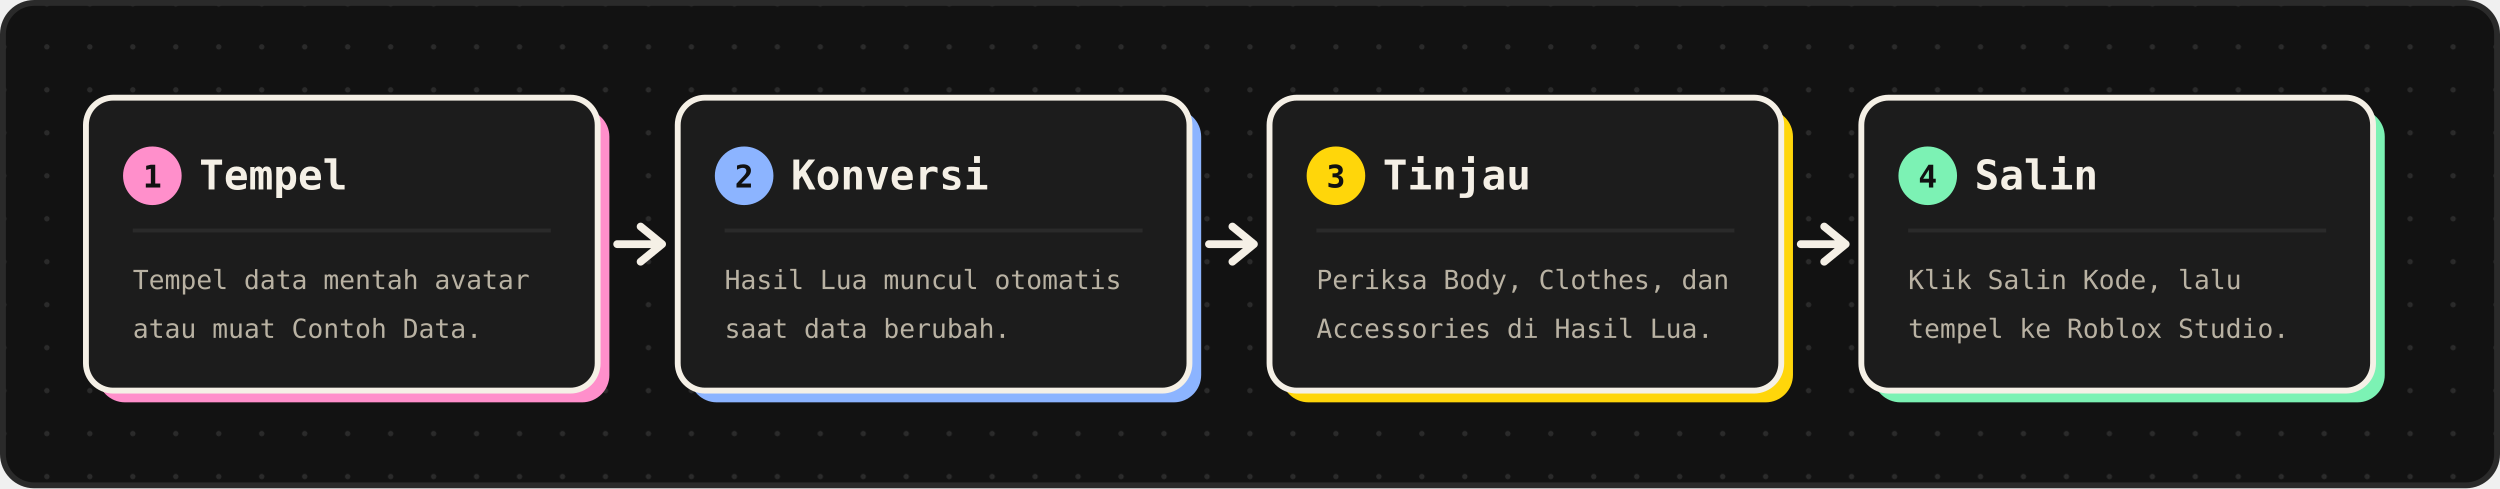
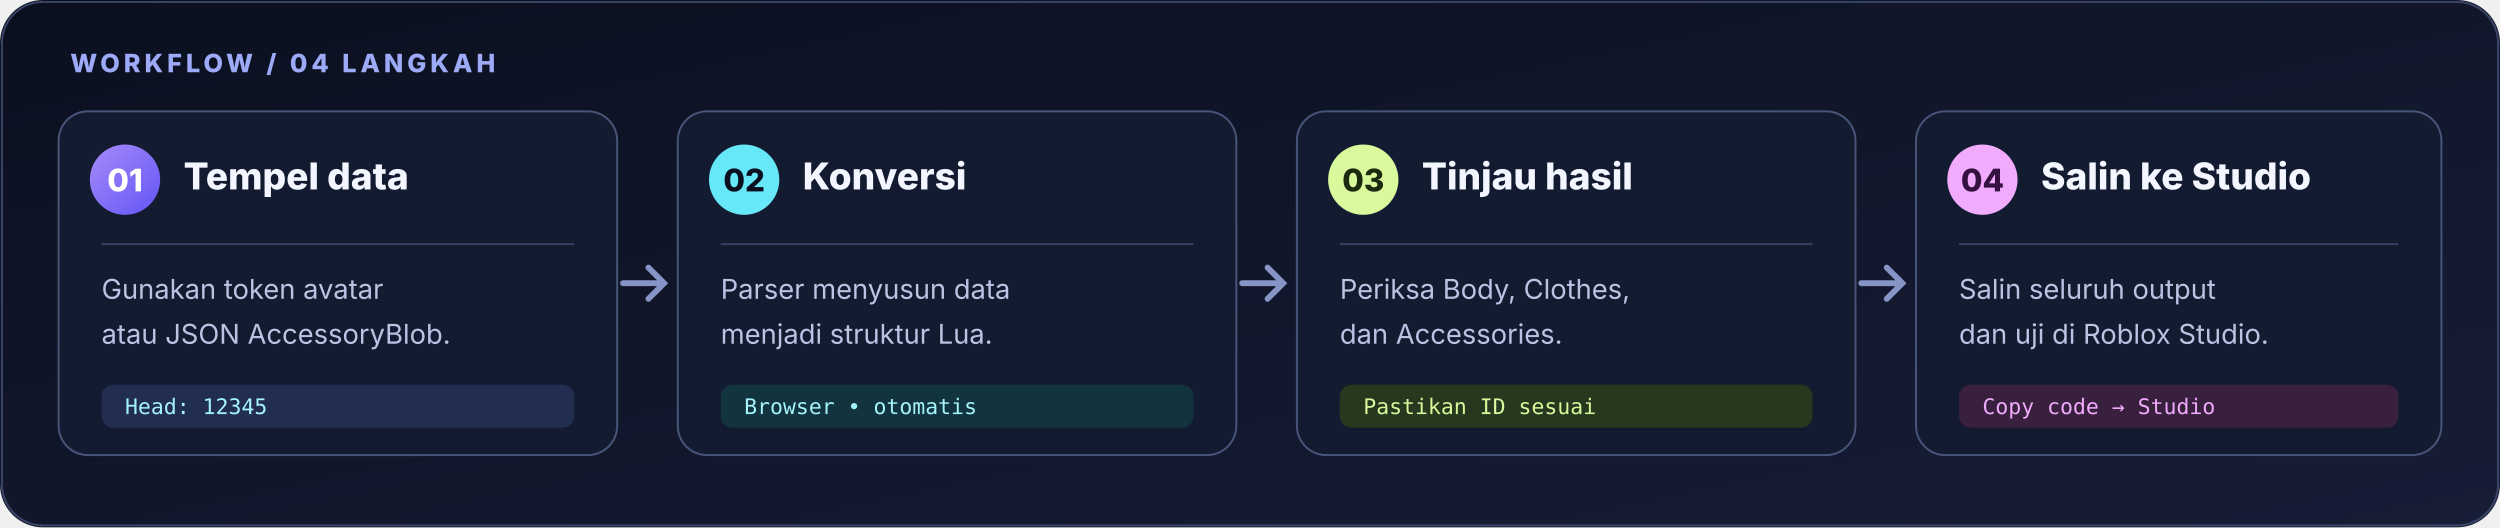
- <svg xmlns="http://www.w3.org/2000/svg" viewBox="0 0 1280 250" width="1280" height="250" role="img" aria-labelledby="t d" font-family="JetBrains Mono, ui-monospace, SFMono-Regular, Menlo, Consolas, monospace">
+ <svg xmlns="http://www.w3.org/2000/svg" viewBox="0 0 1280 270" width="1280" height="270" role="img" aria-labelledby="title desc">
  <defs>
-     <pattern id="dots" width="22" height="22" patternUnits="userSpaceOnUse">
-       <circle cx="2" cy="2" r="1.4" fill="#2a2a2a" />
-     </pattern>
+     <linearGradient id="bg" x1="0" y1="0" x2="1" y2="1">
+       <stop stop-color="#0B1020" />
+       <stop offset="1" stop-color="#171D36" />
+     </linearGradient>
+     <linearGradient id="a" x1="0" y1="0" x2="1" y2="1">
+       <stop stop-color="#A78BFA" />
+       <stop offset="1" stop-color="#6255F5" />
+     </linearGradient>
  </defs>
-   <rect x="1.5" y="1.5" width="1277" height="247" rx="16" fill="#121212" />
-   <rect x="1.5" y="1.5" width="1277" height="247" rx="16" fill="url(#dots)" />
-   <rect x="1.5" y="1.5" width="1277" height="247" rx="16" fill="none" stroke="#2a2a2a" stroke-width="3" />
-   <rect x="50" y="56" width="262" height="150" rx="14" fill="#ff8fcb" />
-   <rect x="44" y="50" width="262" height="150" rx="14" fill="#1c1c1c" stroke="#f5f0e6" stroke-width="3" />
-   <circle cx="78" cy="90" r="15" fill="#ff8fcb" />
-   <text x="78" y="96" font-size="16" font-weight="800" fill="#111111" text-anchor="middle">1</text>
-   <text x="102" y="97" font-size="21" font-weight="800" fill="#f5f0e6" text-anchor="start">Tempel</text>
-   <line x1="68" y1="118" x2="282" y2="118" stroke="#2a2a2a" stroke-width="2" />
-   <text x="68" y="148" font-size="13.5" font-weight="500" fill="#b9b2a3" text-anchor="start">Tempel data mentah avatar</text>
-   <text x="68" y="173" font-size="13.5" font-weight="500" fill="#b9b2a3" text-anchor="start">atau muat Contoh Data.</text>
-   <path d="M316 125 H339 M328 116 L339 125 L328 134" fill="none" stroke="#f5f0e6" stroke-width="4" stroke-linecap="round" stroke-linejoin="round" />
-   <rect x="353" y="56" width="262" height="150" rx="14" fill="#8cb4ff" />
-   <rect x="347" y="50" width="262" height="150" rx="14" fill="#1c1c1c" stroke="#f5f0e6" stroke-width="3" />
-   <circle cx="381" cy="90" r="15" fill="#8cb4ff" />
-   <text x="381" y="96" font-size="16" font-weight="800" fill="#111111" text-anchor="middle">2</text>
-   <text x="405" y="97" font-size="21" font-weight="800" fill="#f5f0e6" text-anchor="start">Konversi</text>
-   <line x1="371" y1="118" x2="585" y2="118" stroke="#2a2a2a" stroke-width="2" />
-   <text x="371" y="148" font-size="13.5" font-weight="500" fill="#b9b2a3" text-anchor="start">Hasil Lua muncul otomatis</text>
-   <text x="371" y="173" font-size="13.5" font-weight="500" fill="#b9b2a3" text-anchor="start">saat data berubah.</text>
-   <path d="M619 125 H642 M631 116 L642 125 L631 134" fill="none" stroke="#f5f0e6" stroke-width="4" stroke-linecap="round" stroke-linejoin="round" />
-   <rect x="656" y="56" width="262" height="150" rx="14" fill="#ffd60a" />
-   <rect x="650" y="50" width="262" height="150" rx="14" fill="#1c1c1c" stroke="#f5f0e6" stroke-width="3" />
-   <circle cx="684" cy="90" r="15" fill="#ffd60a" />
-   <text x="684" y="96" font-size="16" font-weight="800" fill="#111111" text-anchor="middle">3</text>
-   <text x="708" y="97" font-size="21" font-weight="800" fill="#f5f0e6" text-anchor="start">Tinjau</text>
-   <line x1="674" y1="118" x2="888" y2="118" stroke="#2a2a2a" stroke-width="2" />
-   <text x="674" y="148" font-size="13.5" font-weight="500" fill="#b9b2a3" text-anchor="start">Periksa Body, Clothes, dan</text>
-   <text x="674" y="173" font-size="13.5" font-weight="500" fill="#b9b2a3" text-anchor="start">Accessories di Hasil Lua.</text>
-   <path d="M922 125 H945 M934 116 L945 125 L934 134" fill="none" stroke="#f5f0e6" stroke-width="4" stroke-linecap="round" stroke-linejoin="round" />
-   <rect x="959" y="56" width="262" height="150" rx="14" fill="#7cf2b4" />
-   <rect x="953" y="50" width="262" height="150" rx="14" fill="#1c1c1c" stroke="#f5f0e6" stroke-width="3" />
-   <circle cx="987" cy="90" r="15" fill="#7cf2b4" />
-   <text x="987" y="96" font-size="16" font-weight="800" fill="#111111" text-anchor="middle">4</text>
-   <text x="1011" y="97" font-size="21" font-weight="800" fill="#f5f0e6" text-anchor="start">Salin</text>
-   <line x1="977" y1="118" x2="1191" y2="118" stroke="#2a2a2a" stroke-width="2" />
-   <text x="977" y="148" font-size="13.5" font-weight="500" fill="#b9b2a3" text-anchor="start">Klik Salin Kode, lalu</text>
-   <text x="977" y="173" font-size="13.5" font-weight="500" fill="#b9b2a3" text-anchor="start">tempel ke Roblox Studio.</text>
+   <rect width="1280" height="270" rx="22" fill="url(#bg)" />
+   <rect x="1" y="1" width="1278" height="268" rx="21" fill="none" stroke="#394567" />
+   <text x="36" y="37" font-family="Inter,Arial,sans-serif" font-size="13" font-weight="800" letter-spacing="2" fill="#9DAAF7">WORKFLOW / 04 LANGKAH</text>
+   <g font-family="Inter,Arial,sans-serif">
+     <g transform="translate(30 57)">
+       <rect width="286" height="176" rx="15" fill="#131B31" stroke="#475579" />
+       <circle cx="34" cy="35" r="18" fill="url(#a)" />
+       <text x="34" y="41" font-size="16" font-weight="800" fill="#fff" text-anchor="middle">01</text>
+       <text x="64" y="40" font-size="19" font-weight="800" fill="#F4F6FF">Tempel data</text>
+       <path d="M22 68H264" stroke="#364263" />
+       <text x="22" y="96" font-size="14" fill="#B8C4E2">Gunakan token avatar</text>
+       <text x="22" y="119" font-size="14" fill="#B8C4E2">atau JSON AccessoryBlob.</text>
+       <rect x="22" y="140" width="242" height="22" rx="6" fill="#222E4F" />
+       <text x="34" y="155" font-family="monospace" font-size="11" fill="#A5F3FC">Head: 12345</text>
+     </g>
+     <path d="M319 145H340M332 137L340 145L332 153" stroke="#8795C6" stroke-width="3" fill="none" stroke-linecap="round" />
+     <g transform="translate(347 57)">
+       <rect width="286" height="176" rx="15" fill="#131B31" stroke="#475579" />
+       <circle cx="34" cy="35" r="18" fill="#67E8F9" />
+       <text x="34" y="41" font-size="16" font-weight="800" fill="#0B1020" text-anchor="middle">02</text>
+       <text x="64" y="40" font-size="19" font-weight="800" fill="#F4F6FF">Konversi</text>
+       <path d="M22 68H264" stroke="#364263" />
+       <text x="22" y="96" font-size="14" fill="#B8C4E2">Parser menyusun data</text>
+       <text x="22" y="119" font-size="14" fill="#B8C4E2">menjadi struktur Lua.</text>
+       <rect x="22" y="140" width="242" height="22" rx="6" fill="#12343F" />
+       <text x="34" y="155" font-family="monospace" font-size="11" fill="#A5F3FC">Browser • otomatis</text>
+     </g>
+     <path d="M636 145H657M649 137L657 145L649 153" stroke="#8795C6" stroke-width="3" fill="none" stroke-linecap="round" />
+     <g transform="translate(664 57)">
+       <rect width="286" height="176" rx="15" fill="#131B31" stroke="#475579" />
+       <circle cx="34" cy="35" r="18" fill="#D9F99D" />
+       <text x="34" y="41" font-size="16" font-weight="800" fill="#1B2B10" text-anchor="middle">03</text>
+       <text x="64" y="40" font-size="19" font-weight="800" fill="#F4F6FF">Tinjau hasil</text>
+       <path d="M22 68H264" stroke="#364263" />
+       <text x="22" y="96" font-size="14" fill="#B8C4E2">Periksa Body, Clothes,</text>
+       <text x="22" y="119" font-size="14" fill="#B8C4E2">dan Accessories.</text>
+       <rect x="22" y="140" width="242" height="22" rx="6" fill="#26381E" />
+       <text x="34" y="155" font-family="monospace" font-size="11" fill="#D9F99D">Pastikan ID sesuai</text>
+     </g>
+     <path d="M953 145H974M966 137L974 145L966 153" stroke="#8795C6" stroke-width="3" fill="none" stroke-linecap="round" />
+     <g transform="translate(981 57)">
+       <rect width="269" height="176" rx="15" fill="#131B31" stroke="#475579" />
+       <circle cx="34" cy="35" r="18" fill="#F0ABFC" />
+       <text x="34" y="41" font-size="16" font-weight="800" fill="#351141" text-anchor="middle">04</text>
+       <text x="64" y="40" font-size="19" font-weight="800" fill="#F4F6FF">Salin ke Studio</text>
+       <path d="M22 68H247" stroke="#364263" />
+       <text x="22" y="96" font-size="14" fill="#B8C4E2">Salin seluruh output</text>
+       <text x="22" y="119" font-size="14" fill="#B8C4E2">dan uji di Roblox Studio.</text>
+       <rect x="22" y="140" width="225" height="22" rx="6" fill="#39203E" />
+       <text x="34" y="155" font-family="monospace" font-size="11" fill="#F0ABFC">Copy code → Studio</text>
+     </g>
+   </g>
</svg>
